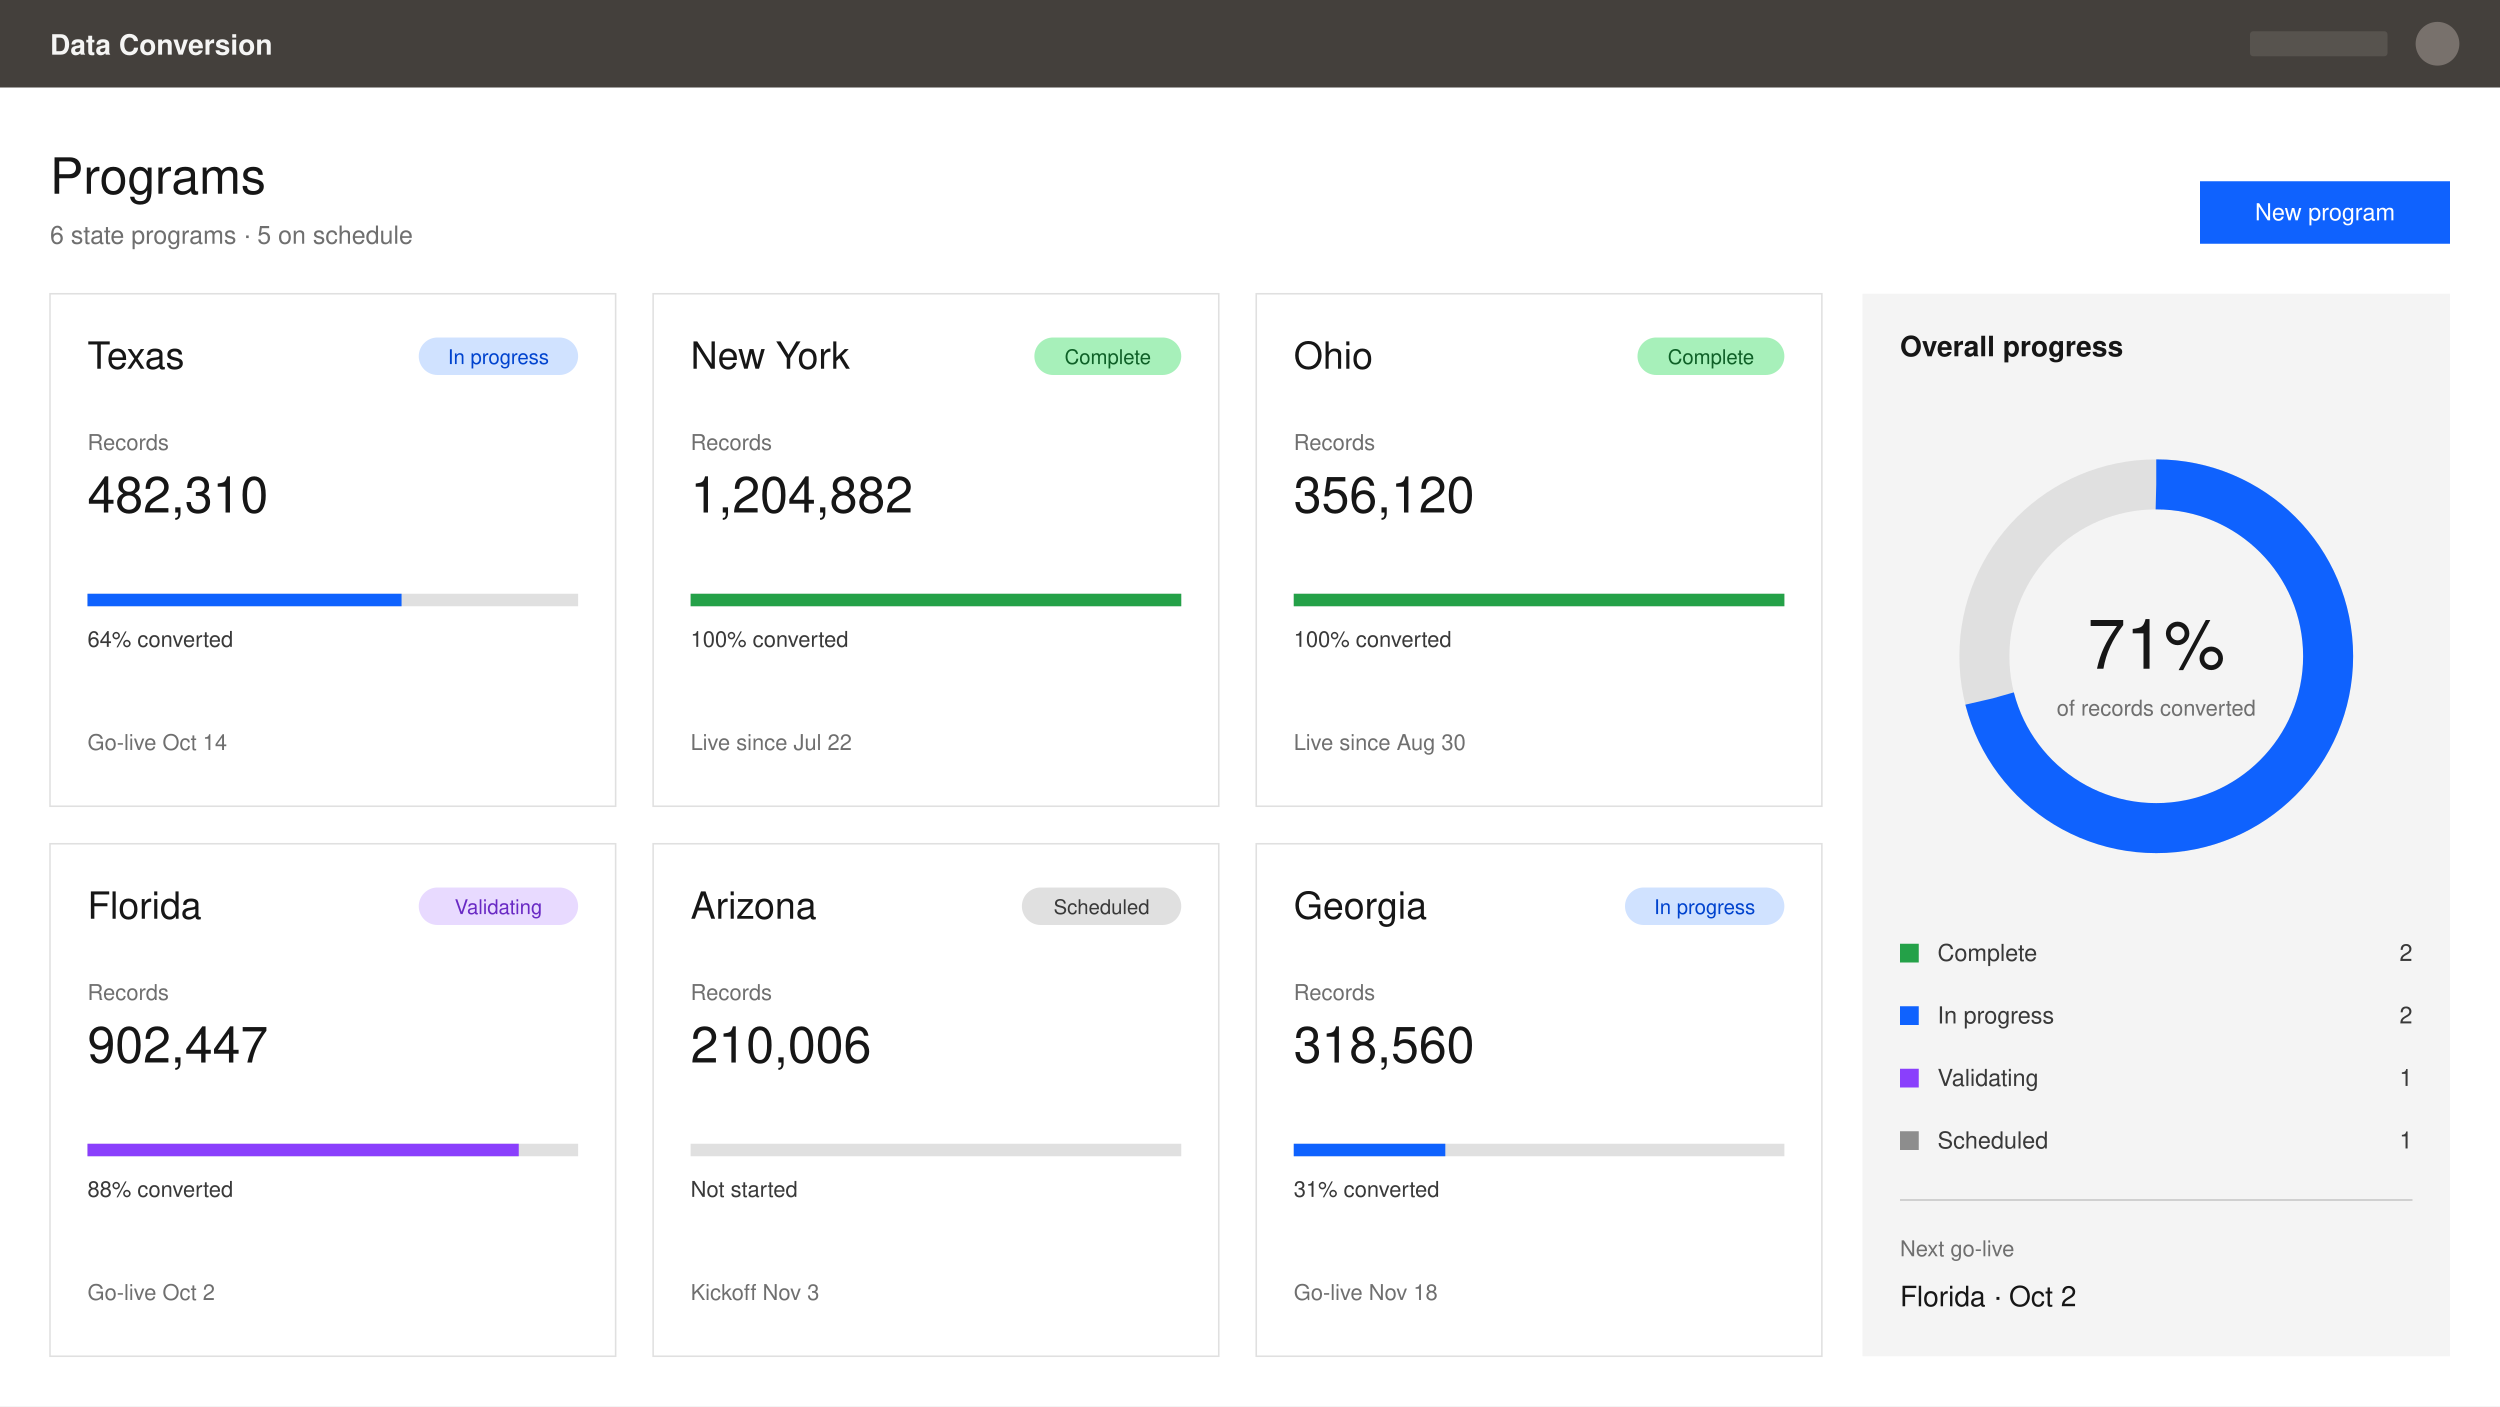
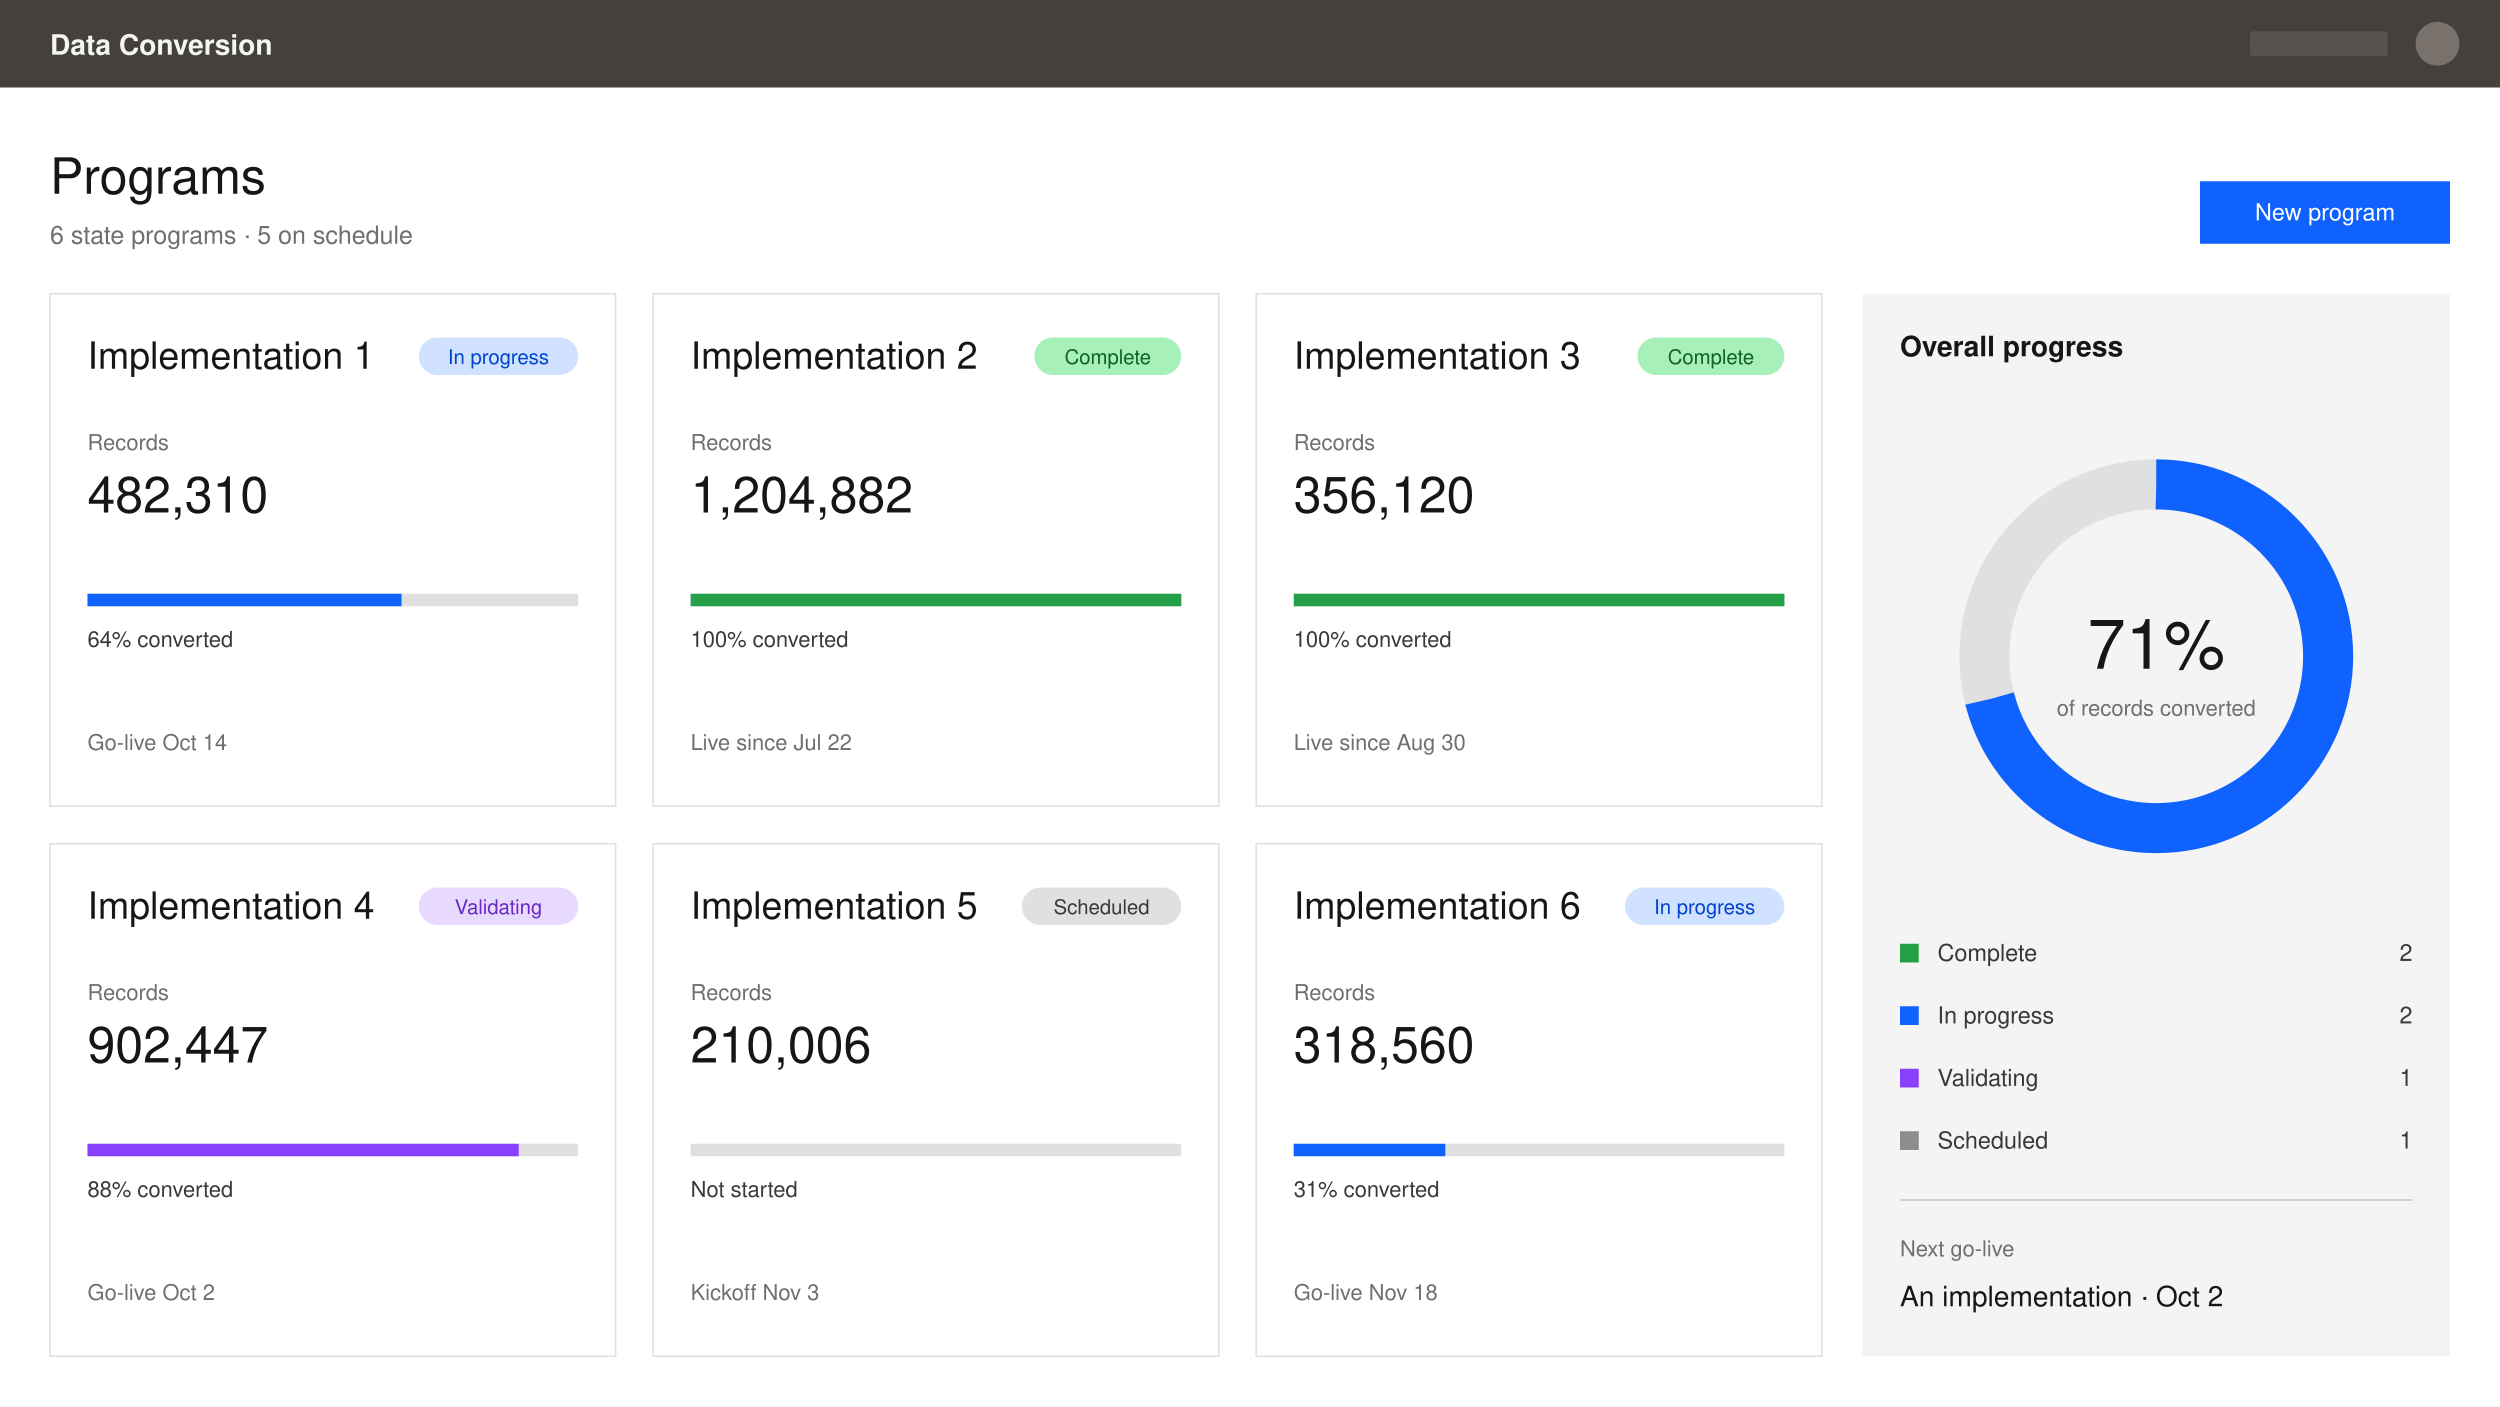
<svg xmlns="http://www.w3.org/2000/svg" viewBox="0 0 1600 900" width="1600" height="900" font-family="IBM Plex Sans, Segoe UI, Helvetica, Arial, sans-serif">
  <rect width="1600" height="900" fill="#ffffff" />
  <rect width="1600" height="56" fill="#44403c" />
  <text x="32" y="35" fill="#f5f5f4" font-size="18" font-weight="600">Data Conversion</text>
  <circle cx="1560" cy="28" r="14" fill="#78716c" />
  <rect x="1440" y="20" width="88" height="16" rx="2" fill="#57534e" />
  <text x="32" y="124" fill="#161616" font-size="32">Programs</text>
  <text x="32" y="156" fill="#6f6f6f" font-size="16">6 state programs  ·  5 on schedule</text>
  <rect x="1408" y="116" width="160" height="40" fill="#0f62fe" />
  <text x="1488" y="141" fill="#ffffff" font-size="15" text-anchor="middle">New program</text>
  <g stroke="#e0e0e0" fill="#ffffff">
    <rect x="32" y="188" width="362" height="328" />
    <rect x="418" y="188" width="362" height="328" />
    <rect x="804" y="188" width="362" height="328" />
    <rect x="32" y="540" width="362" height="328" />
    <rect x="418" y="540" width="362" height="328" />
    <rect x="804" y="540" width="362" height="328" />
  </g>
  <g fill="#161616" font-size="24">
-     <text x="56" y="236">Texas</text>
-     <text x="442" y="236">New York</text>
-     <text x="828" y="236">Ohio</text>
-     <text x="56" y="588">Florida</text>
-     <text x="442" y="588">Arizona</text>
-     <text x="828" y="588">Georgia</text>
+     <text x="56" y="236">Implementation 1</text>
+     <text x="442" y="236">Implementation 2</text>
+     <text x="828" y="236">Implementation 3</text>
+     <text x="56" y="588">Implementation 4</text>
+     <text x="442" y="588">Implementation 5</text>
+     <text x="828" y="588">Implementation 6</text>
  </g>
  <g font-size="13" text-anchor="middle">
    <rect x="268" y="216" width="102" height="24" rx="12" fill="#d0e2ff" />
    <text x="319" y="233" fill="#0043ce">In progress</text>
    <rect x="662" y="216" width="94" height="24" rx="12" fill="#a7f0ba" />
    <text x="709" y="233" fill="#0e6027">Complete</text>
    <rect x="1048" y="216" width="94" height="24" rx="12" fill="#a7f0ba" />
    <text x="1095" y="233" fill="#0e6027">Complete</text>
    <rect x="268" y="568" width="102" height="24" rx="12" fill="#e8daff" />
    <text x="319" y="585" fill="#6929c4">Validating</text>
    <rect x="654" y="568" width="102" height="24" rx="12" fill="#e0e0e0" />
    <text x="705" y="585" fill="#393939">Scheduled</text>
    <rect x="1040" y="568" width="102" height="24" rx="12" fill="#d0e2ff" />
    <text x="1091" y="585" fill="#0043ce">In progress</text>
  </g>
  <g fill="#6f6f6f" font-size="14">
    <text x="56" y="288">Records</text>
    <text x="442" y="288">Records</text>
    <text x="828" y="288">Records</text>
    <text x="56" y="640">Records</text>
    <text x="442" y="640">Records</text>
    <text x="828" y="640">Records</text>
  </g>
  <g fill="#161616" font-size="32">
    <text x="56" y="328">482,310</text>
    <text x="442" y="328">1,204,882</text>
    <text x="828" y="328">356,120</text>
    <text x="56" y="680">902,447</text>
    <text x="442" y="680">210,006</text>
    <text x="828" y="680">318,560</text>
  </g>
  <g fill="#e0e0e0">
    <rect x="56" y="380" width="314" height="8" />
    <rect x="442" y="380" width="314" height="8" />
    <rect x="828" y="380" width="314" height="8" />
    <rect x="56" y="732" width="314" height="8" />
    <rect x="442" y="732" width="314" height="8" />
    <rect x="828" y="732" width="314" height="8" />
  </g>
  <rect x="56" y="380" width="201" height="8" fill="#0f62fe" />
  <rect x="442" y="380" width="314" height="8" fill="#24a148" />
  <rect x="828" y="380" width="314" height="8" fill="#24a148" />
  <rect x="56" y="732" width="276" height="8" fill="#8a3ffc" />
  <rect x="828" y="732" width="97" height="8" fill="#0f62fe" />
  <g fill="#393939" font-size="14">
    <text x="56" y="414">64% converted</text>
    <text x="442" y="414">100% converted</text>
    <text x="828" y="414">100% converted</text>
    <text x="56" y="766">88% converted</text>
    <text x="442" y="766">Not started</text>
    <text x="828" y="766">31% converted</text>
  </g>
  <g fill="#6f6f6f" font-size="14">
    <text x="56" y="480">Go-live  Oct 14</text>
    <text x="442" y="480">Live since  Jul 22</text>
    <text x="828" y="480">Live since  Aug 30</text>
    <text x="56" y="832">Go-live  Oct 2</text>
    <text x="442" y="832">Kickoff  Nov 3</text>
    <text x="828" y="832">Go-live  Nov 18</text>
  </g>
  <rect x="1192" y="188" width="376" height="680" fill="#f4f4f4" />
  <text x="1216" y="228" fill="#161616" font-size="18" font-weight="600">Overall progress</text>
  <circle cx="1380" cy="420" r="110" fill="none" stroke="#e0e0e0" stroke-width="32" />
  <circle cx="1380" cy="420" r="110" fill="none" stroke="#0f62fe" stroke-width="32" stroke-dasharray="490.7 691.2" transform="rotate(-90 1380 420)" />
  <text x="1380" y="428" fill="#161616" font-size="44" text-anchor="middle">71%</text>
  <text x="1380" y="458" fill="#6f6f6f" font-size="14" text-anchor="middle">of records converted</text>
  <g font-size="15" fill="#393939">
    <rect x="1216" y="604" width="12" height="12" fill="#24a148" />
    <text x="1240" y="615">Complete</text>
    <text x="1544" y="615" text-anchor="end">2</text>
    <rect x="1216" y="644" width="12" height="12" fill="#0f62fe" />
    <text x="1240" y="655">In progress</text>
    <text x="1544" y="655" text-anchor="end">2</text>
    <rect x="1216" y="684" width="12" height="12" fill="#8a3ffc" />
    <text x="1240" y="695">Validating</text>
    <text x="1544" y="695" text-anchor="end">1</text>
    <rect x="1216" y="724" width="12" height="12" fill="#8d8d8d" />
    <text x="1240" y="735">Scheduled</text>
    <text x="1544" y="735" text-anchor="end">1</text>
  </g>
  <line x1="1216" y1="768" x2="1544" y2="768" stroke="#c6c6c6" />
  <text x="1216" y="804" fill="#6f6f6f" font-size="14">Next go-live</text>
-   <text x="1216" y="836" fill="#161616" font-size="18">Florida  ·  Oct 2</text>
+   <text x="1216" y="836" fill="#161616" font-size="18">An implementation  ·  Oct 2</text>
</svg>
